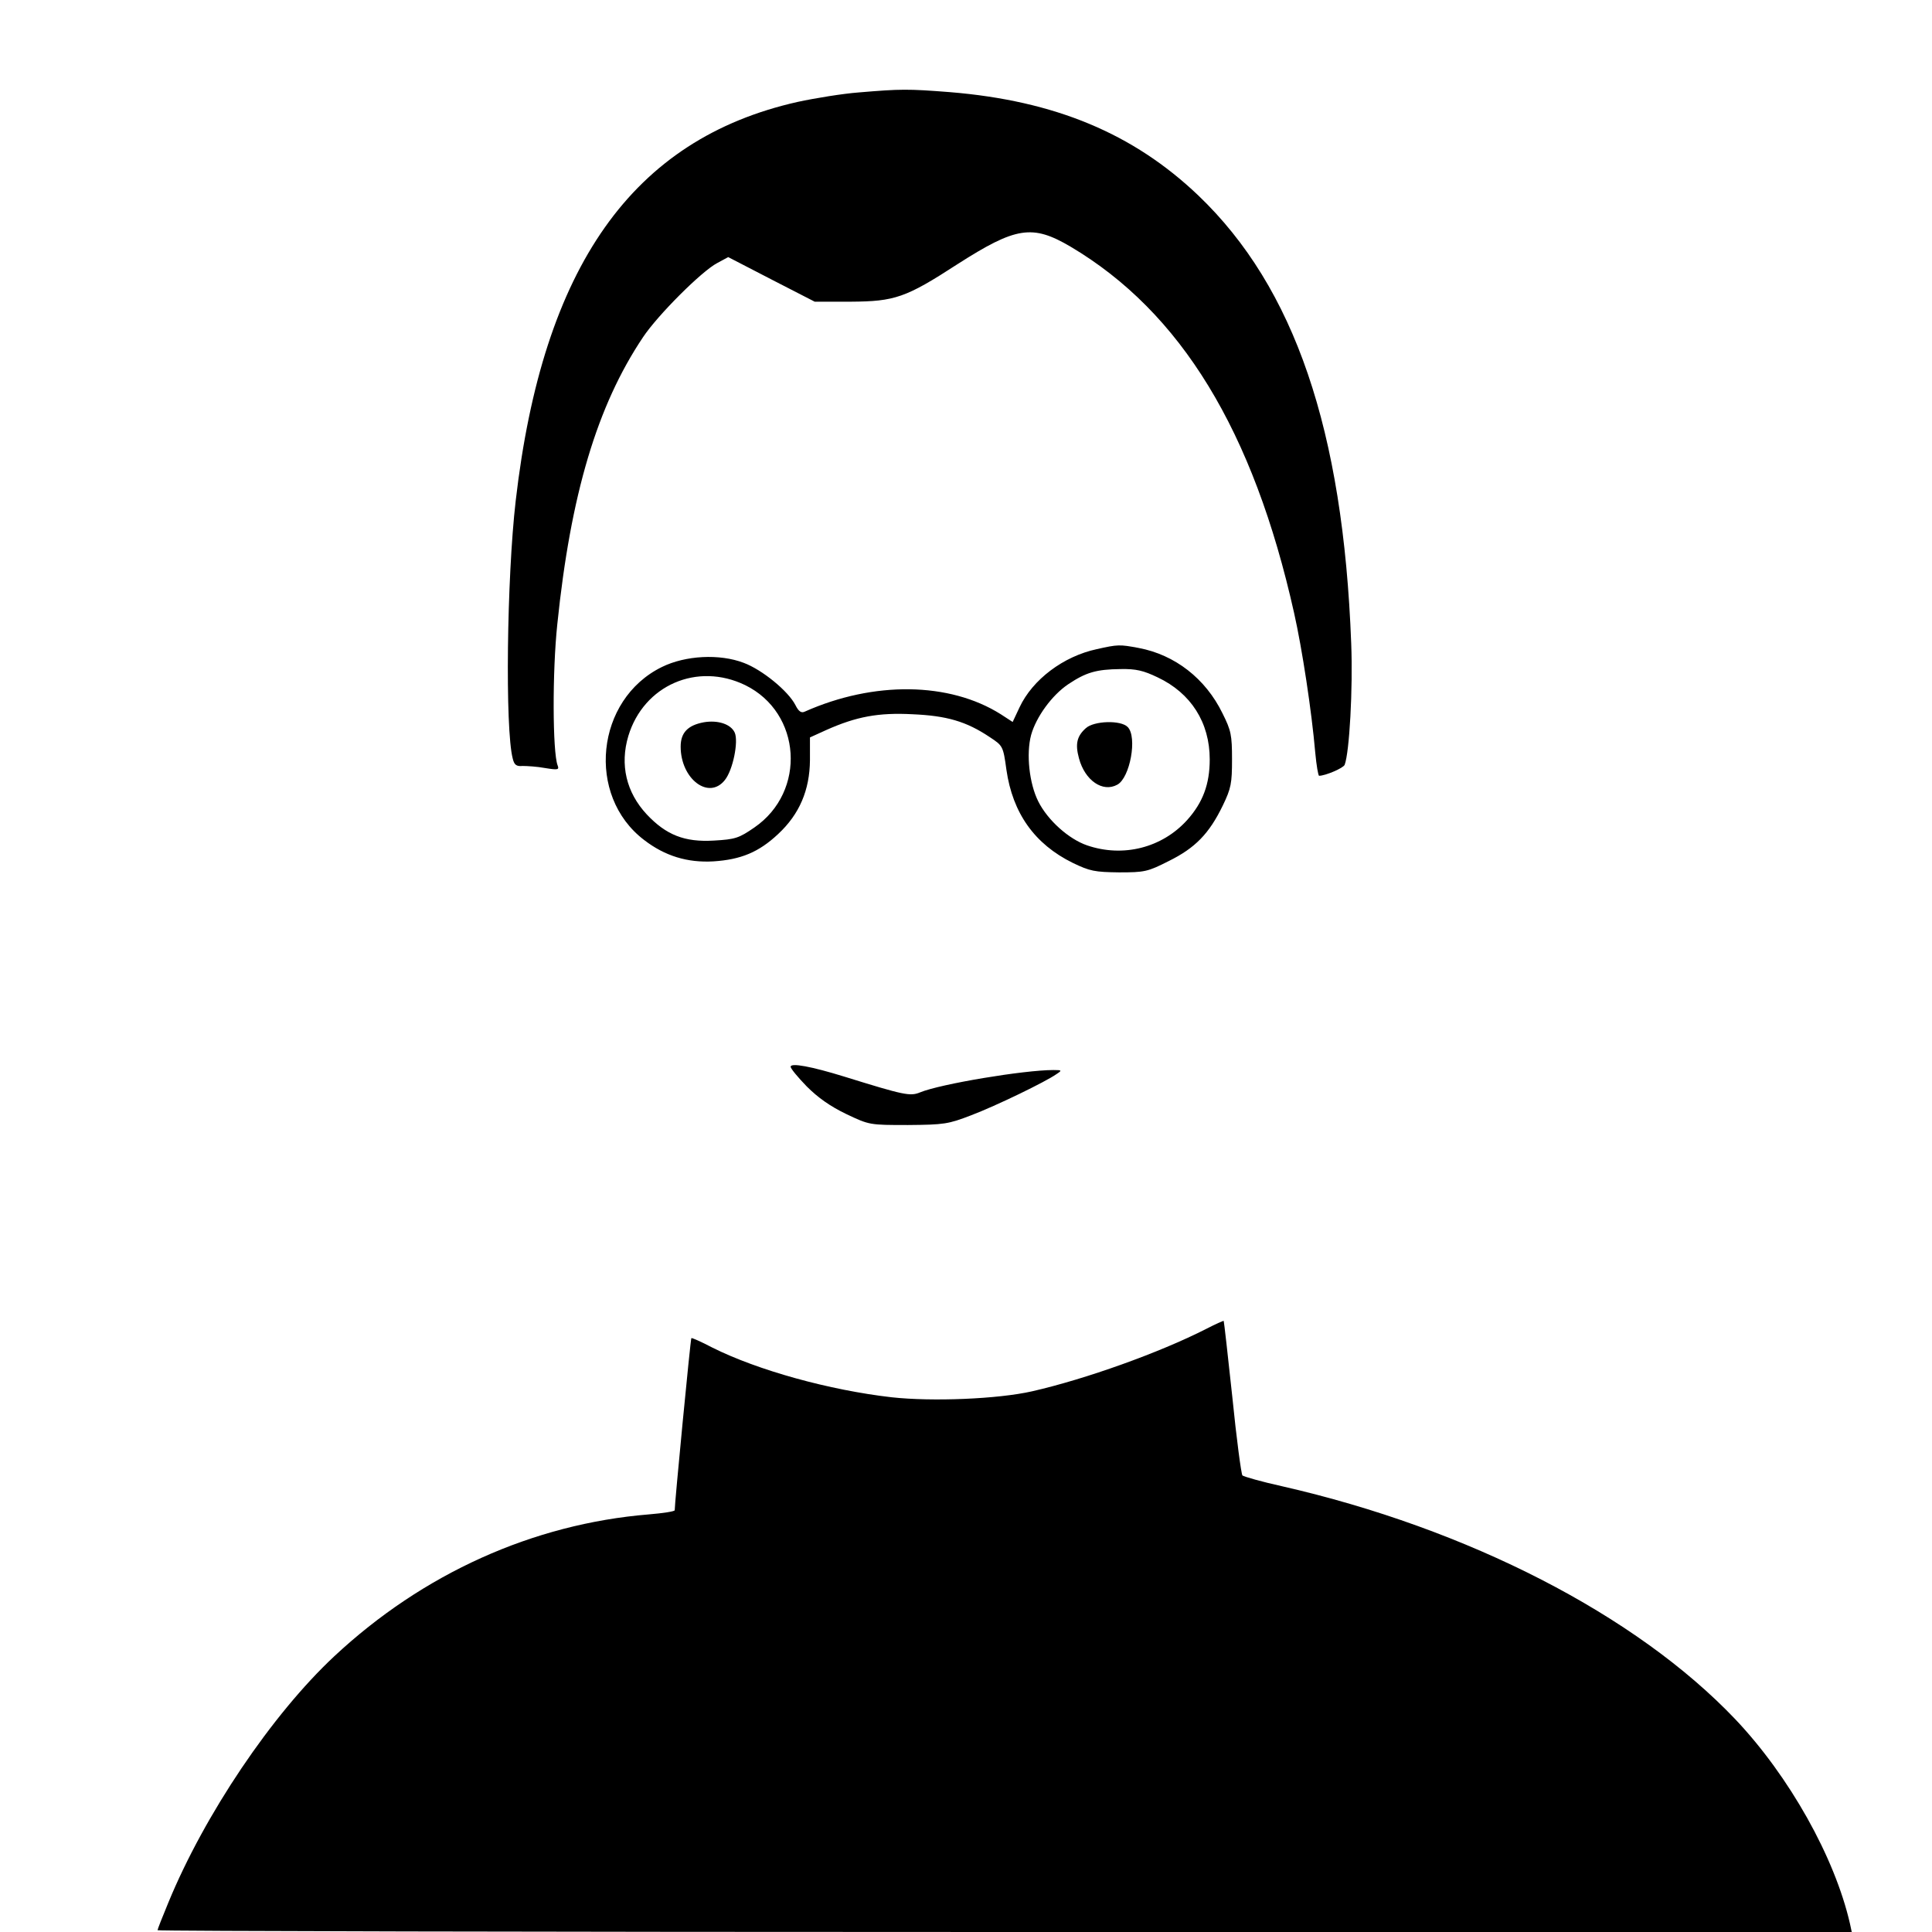
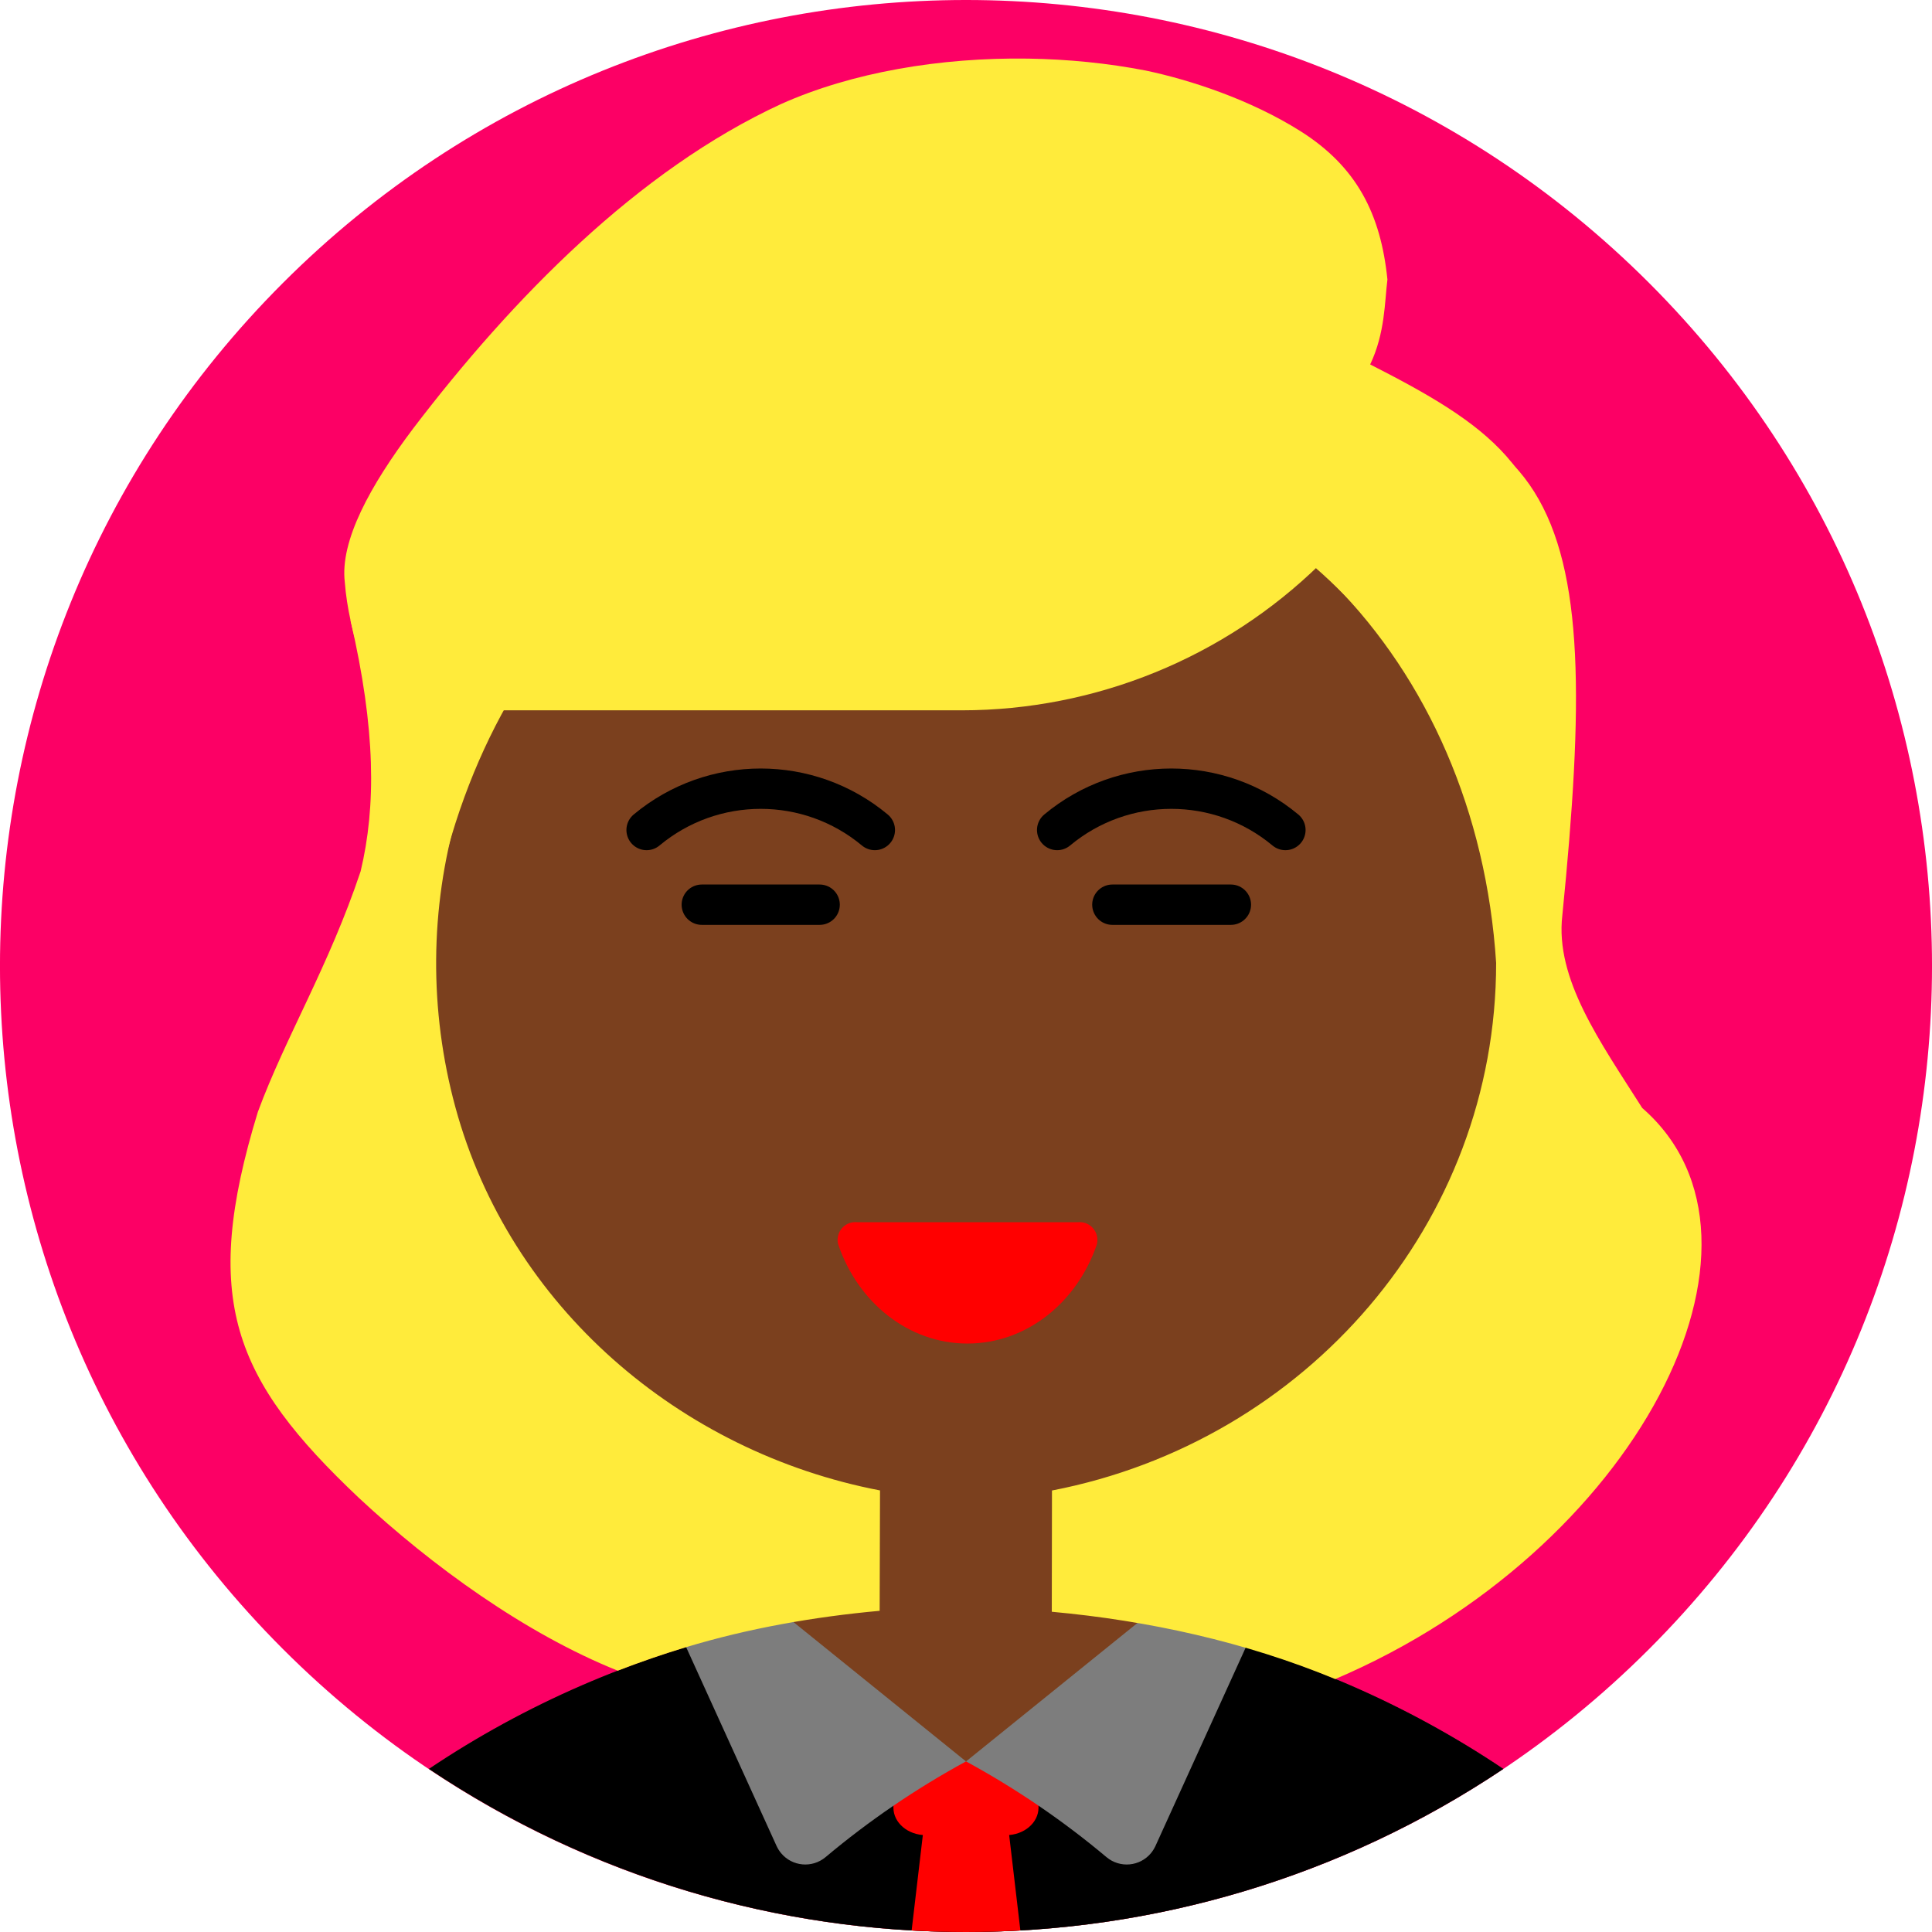
- <svg xmlns="http://www.w3.org/2000/svg" version="1.0" width="650pt" height="650pt" viewBox="0 0 650 650" preserveAspectRatio="xMidYMid meet">
-   <g transform="translate(0,650) scale(0.1,-0.1)" fill="#000000" stroke="none">
-     <path d="M2889 6189 c-53 -4 -146 -19 -206 -32 -555 -125 -857 -553 -948 -1342 -30 -259 -36 -768 -10 -867 5 -21 12 -27 33 -25 15 0 49 -2 76 -7 43 -7 48 -6 42 9 -17 45 -18 315 -1 475 45 437 134 735 288 965 49 74 198 223 250 250 l37 20 145 -75 146 -75 122 0 c147 1 184 13 358 126 197 126 252 135 381 59 371 -220 615 -619 752 -1233 27 -120 59 -330 71 -469 4 -43 10 -78 13 -78 21 0 82 26 86 37 16 42 28 255 22 408 -27 719 -191 1198 -514 1507 -219 209 -483 319 -836 348 -141 11 -165 11 -307 -1z" />
-     <path d="M3690 4316 c-112 -24 -216 -102 -260 -196 l-23 -49 -40 26 c-173 109 -427 112 -659 9 -12 -6 -21 0 -32 22 -24 47 -112 119 -174 142 -81 31 -196 25 -275 -14 -223 -109 -256 -433 -60 -582 70 -54 146 -77 233 -72 93 6 153 31 218 92 72 67 106 148 107 248 l0 77 55 25 c101 45 175 59 290 53 115 -5 181 -24 260 -77 44 -29 45 -30 56 -110 21 -146 95 -250 223 -313 58 -28 74 -31 156 -32 86 0 96 2 167 38 89 44 136 92 182 187 28 58 31 75 31 155 0 82 -3 97 -32 155 -57 117 -160 197 -282 220 -64 12 -70 12 -141 -4z m205 -95 c112 -53 175 -152 175 -276 0 -83 -23 -145 -76 -204 -84 -93 -215 -127 -337 -85 -61 21 -132 84 -164 148 -30 60 -41 159 -24 223 17 61 70 134 125 171 60 40 94 50 176 51 52 1 77 -5 125 -28z m-1388 -26 c190 -93 207 -358 31 -479 -52 -36 -65 -40 -136 -44 -99 -6 -161 19 -226 88 -69 74 -91 167 -62 264 52 171 232 249 393 171z" />
-     <path d="M3653 4050 c-30 -27 -36 -53 -23 -101 20 -75 80 -116 129 -89 43 23 68 161 35 194 -23 24 -114 21 -141 -4z" />
-     <path d="M2368 4070 c-54 -10 -78 -35 -78 -82 0 -109 95 -181 149 -112 27 34 46 129 33 159 -13 29 -57 43 -104 35z" />
-     <path d="M2660 2911 c0 -6 24 -35 54 -66 38 -38 79 -67 133 -93 78 -37 78 -37 208 -37 122 1 135 3 213 33 84 32 249 112 286 138 20 13 19 14 -10 14 -99 0 -380 -47 -448 -75 -34 -14 -53 -10 -256 53 -110 34 -180 47 -180 33z" />
-     <path d="M4058 2029 c-157 -80 -406 -169 -586 -210 -115 -26 -335 -35 -472 -20 -210 24 -451 91 -603 167 -38 20 -70 34 -71 32 -3 -3 -57 -565 -56 -579 0 -4 -39 -10 -87 -14 -390 -32 -760 -199 -1058 -477 -210 -196 -437 -533 -559 -830 -20 -48 -36 -89 -36 -92 0 -3 1283 -6 2850 -6 l2850 0 -6 28 c-51 223 -204 496 -386 688 -333 350 -898 641 -1526 784 -68 15 -127 32 -132 36 -4 5 -20 124 -34 264 -15 140 -28 255 -29 256 -1 1 -28 -11 -59 -27z" />
-   </g>
+ <svg xmlns="http://www.w3.org/2000/svg" viewBox="0 0 231 231">
+   <path d="M33.83,33.83a115.5,115.5,0,1,1,0,163.34,115.49,115.49,0,0,1,0-163.34Z" style="fill:#fc0065;" />
+   <path d="m115.5 51.75a63.75 63.75 0 0 0-10.5 126.63v14.09a115.5 115.5 0 0 0-53.729 19.027 115.5 115.5 0 0 0 128.46 0 115.5 115.5 0 0 0-53.729-19.029v-14.084a63.75 63.75 0 0 0 53.25-62.881 63.75 63.75 0 0 0-63.65-63.75 63.75 63.75 0 0 0-0.1 0z" style="fill:#7b401e;" />
+   <path d="m141.75 195c13.563 3.15 26.439 8.741 38 16.5-38.873 26.001-89.587 26.001-128.46 0 11.561-7.759 24.437-13.35 38-16.5 8.487 8.801 26.21 25.619 26.21 25.619s17.603-16.972 26.25-25.619z" style="fill:#000;" />
+   <path d="m109 230.81 1.684-14.33h9.633l1.684 14.33c-2.16 0.12-4.33 0.19-6.51 0.19s-4.35-0.07-6.51-0.19z" style="fill:#ff0000;" />
+   <path d="m124.17 210.6h-17.349v5.53a3.883 3.29 0 0 0 3.883 3.29h9.583a3.883 3.29 0 0 0 3.883-3.29z" style="fill:#ff0000;" />
+   <path d="m140.57 190.36-25.066 20.245c5.969 3.245 11.597 7.081 16.8 11.45 1.599 1.334 3.976 1.119 5.31-0.48 0.21-0.257 0.388-0.54 0.53-0.84l10.826-23.805-4-6c-0.903-1.351-2.73-1.714-4.08-0.81-0.116 0.079-0.226 0.165-0.33 0.26z" style="fill:#7d7d7d;" />
+   <path d="m90.434 190.36 25.066 20.245c-5.969 3.245-11.597 7.081-16.8 11.45-1.599 1.334-3.976 1.119-5.31-0.48-0.21-0.257-0.388-0.54-0.53-0.84l-10.826-23.805 4-6c0.903-1.351 2.73-1.714 4.08-0.81 0.116 0.079 0.226 0.165 0.33 0.26z" style="fill:#7d7d7d;" />
+   <path d="m157.79 67.5a61.31 61.31 0 0 1-42.79 17.43h-55.7c18.16-37.74 68.27-46.85 98.49-17.43z" style="fill:#FFEB3B;" />
+   <path d="m122.93 7.008c-10.503-0.157-21.09 1.645-29.545 5.432-17.141 7.9-32.169 23.297-43.973 38.779-5.17 6.863-8.778 13.46-8.185 18.395 0.931 12.312 10.372 26.483 11.068 36.9 15.663-72.081 105.99-70.452 124.91-7.053l4e-3 0.016c5.616-10.926 8.068-20.188 8.352-27.653 0.437-15.607-7.809-21.149-21.735-28.249 1.793-3.77 1.727-7.502 2.062-10.154-0.8-7.857-3.68-13.51-10.43-17.758-5.943-3.74-13.06-6.087-18.463-7.227-4.532-0.879-9.29-1.356-14.064-1.428z" style="fill:#FFEB3B;" />
+   <path d="m42.426 75.338c0.522 18.689 10.557 74.338-18.115 101.25 12.38 10.603 28.352 19.061 46.025 24.594 11.032-4.687 22.88-7.415 34.817-8.505l0.063-14.477c-22.49-4.381-40.766-18.898-48.862-39.967-8.096-21.07-4.793-44.72 9.248-62.393zm124.67 2.721c7.9 10.886 11.743 24.64 11.787 37.441-0.366 30.178-22.389 57.576-53.12 62.708l0.024 14.471c12.282 1.122 24.518 3.989 35.825 8.913 15.488-5.145 30.007-13.325 42.396-25.043-13.136-22.051-23.282-63.045-18.694-101.55z" style="fill:none;" />
+   <path d="m143.61 46.383c-11.639 0.125-20.998 1.891-20.998 1.891l-9 3.506c0.63-0.019 1.26-0.029 1.891-0.029h0.1c35.169 0.055 60.959 27.235 63.283 63.383 7.4e-4 31.157-22.742 57.213-53.106 63.079l-0.022 14.498c11.567 1.056 23.154 3.607 33.887 8.046 35.952-15.315 55.082-52.303 36.709-68.279-5.018-7.904-10.44-15.409-9.554-23.03 5.054-50.452 0.396-63.561-43.189-63.064zm-69.966 21.09c-15.286 3.244-17.096 3.73-31.734 6.695 3.03 13.081 3.058 22.274 1.208 30.012-3.8 11.361-8.971 19.787-12.286 28.764-6.882 22.459-2.916 31.982 12.093 46.165 8.659 8.069 19.861 16.209 30.939 20.647 2.669-1.032 5.373-1.963 8.106-2.792 7.498-2.275 15.388-3.654 23.206-4.367l0.043-14.393c-23.933-4.594-44.283-21.98-50.77-45.817-6.332-23.265 0.511-48.752 19.195-64.914z" style="fill:#FFEB3B;" />
+   <path d="m133 108.17h14.17m-63.26 0h14.09m-20.69-8.93a21.31 21.31 0 0 1 27.29 0m21.8 0a21.31 21.31 0 0 1 27.29 0" style="fill:none;stroke-linecap:round;stroke-linejoin:round;stroke-width:4.824px;stroke:#000;" />
+   <path d="m115.68 160.64c7.08 0 13.11-4.93 15.46-11.84a2.14 2.14 0 0 0-1.51-2.61 2.3 2.3 0 0 0-0.74-0.059h-26.42a2.12 2.12 0 0 0-2.31 1.91 1.85 1.85 0 0 0 0.059 0.74c2.34 6.93 8.38 11.86 15.46 11.86z" style="fill:#ff0000;" />
</svg>
